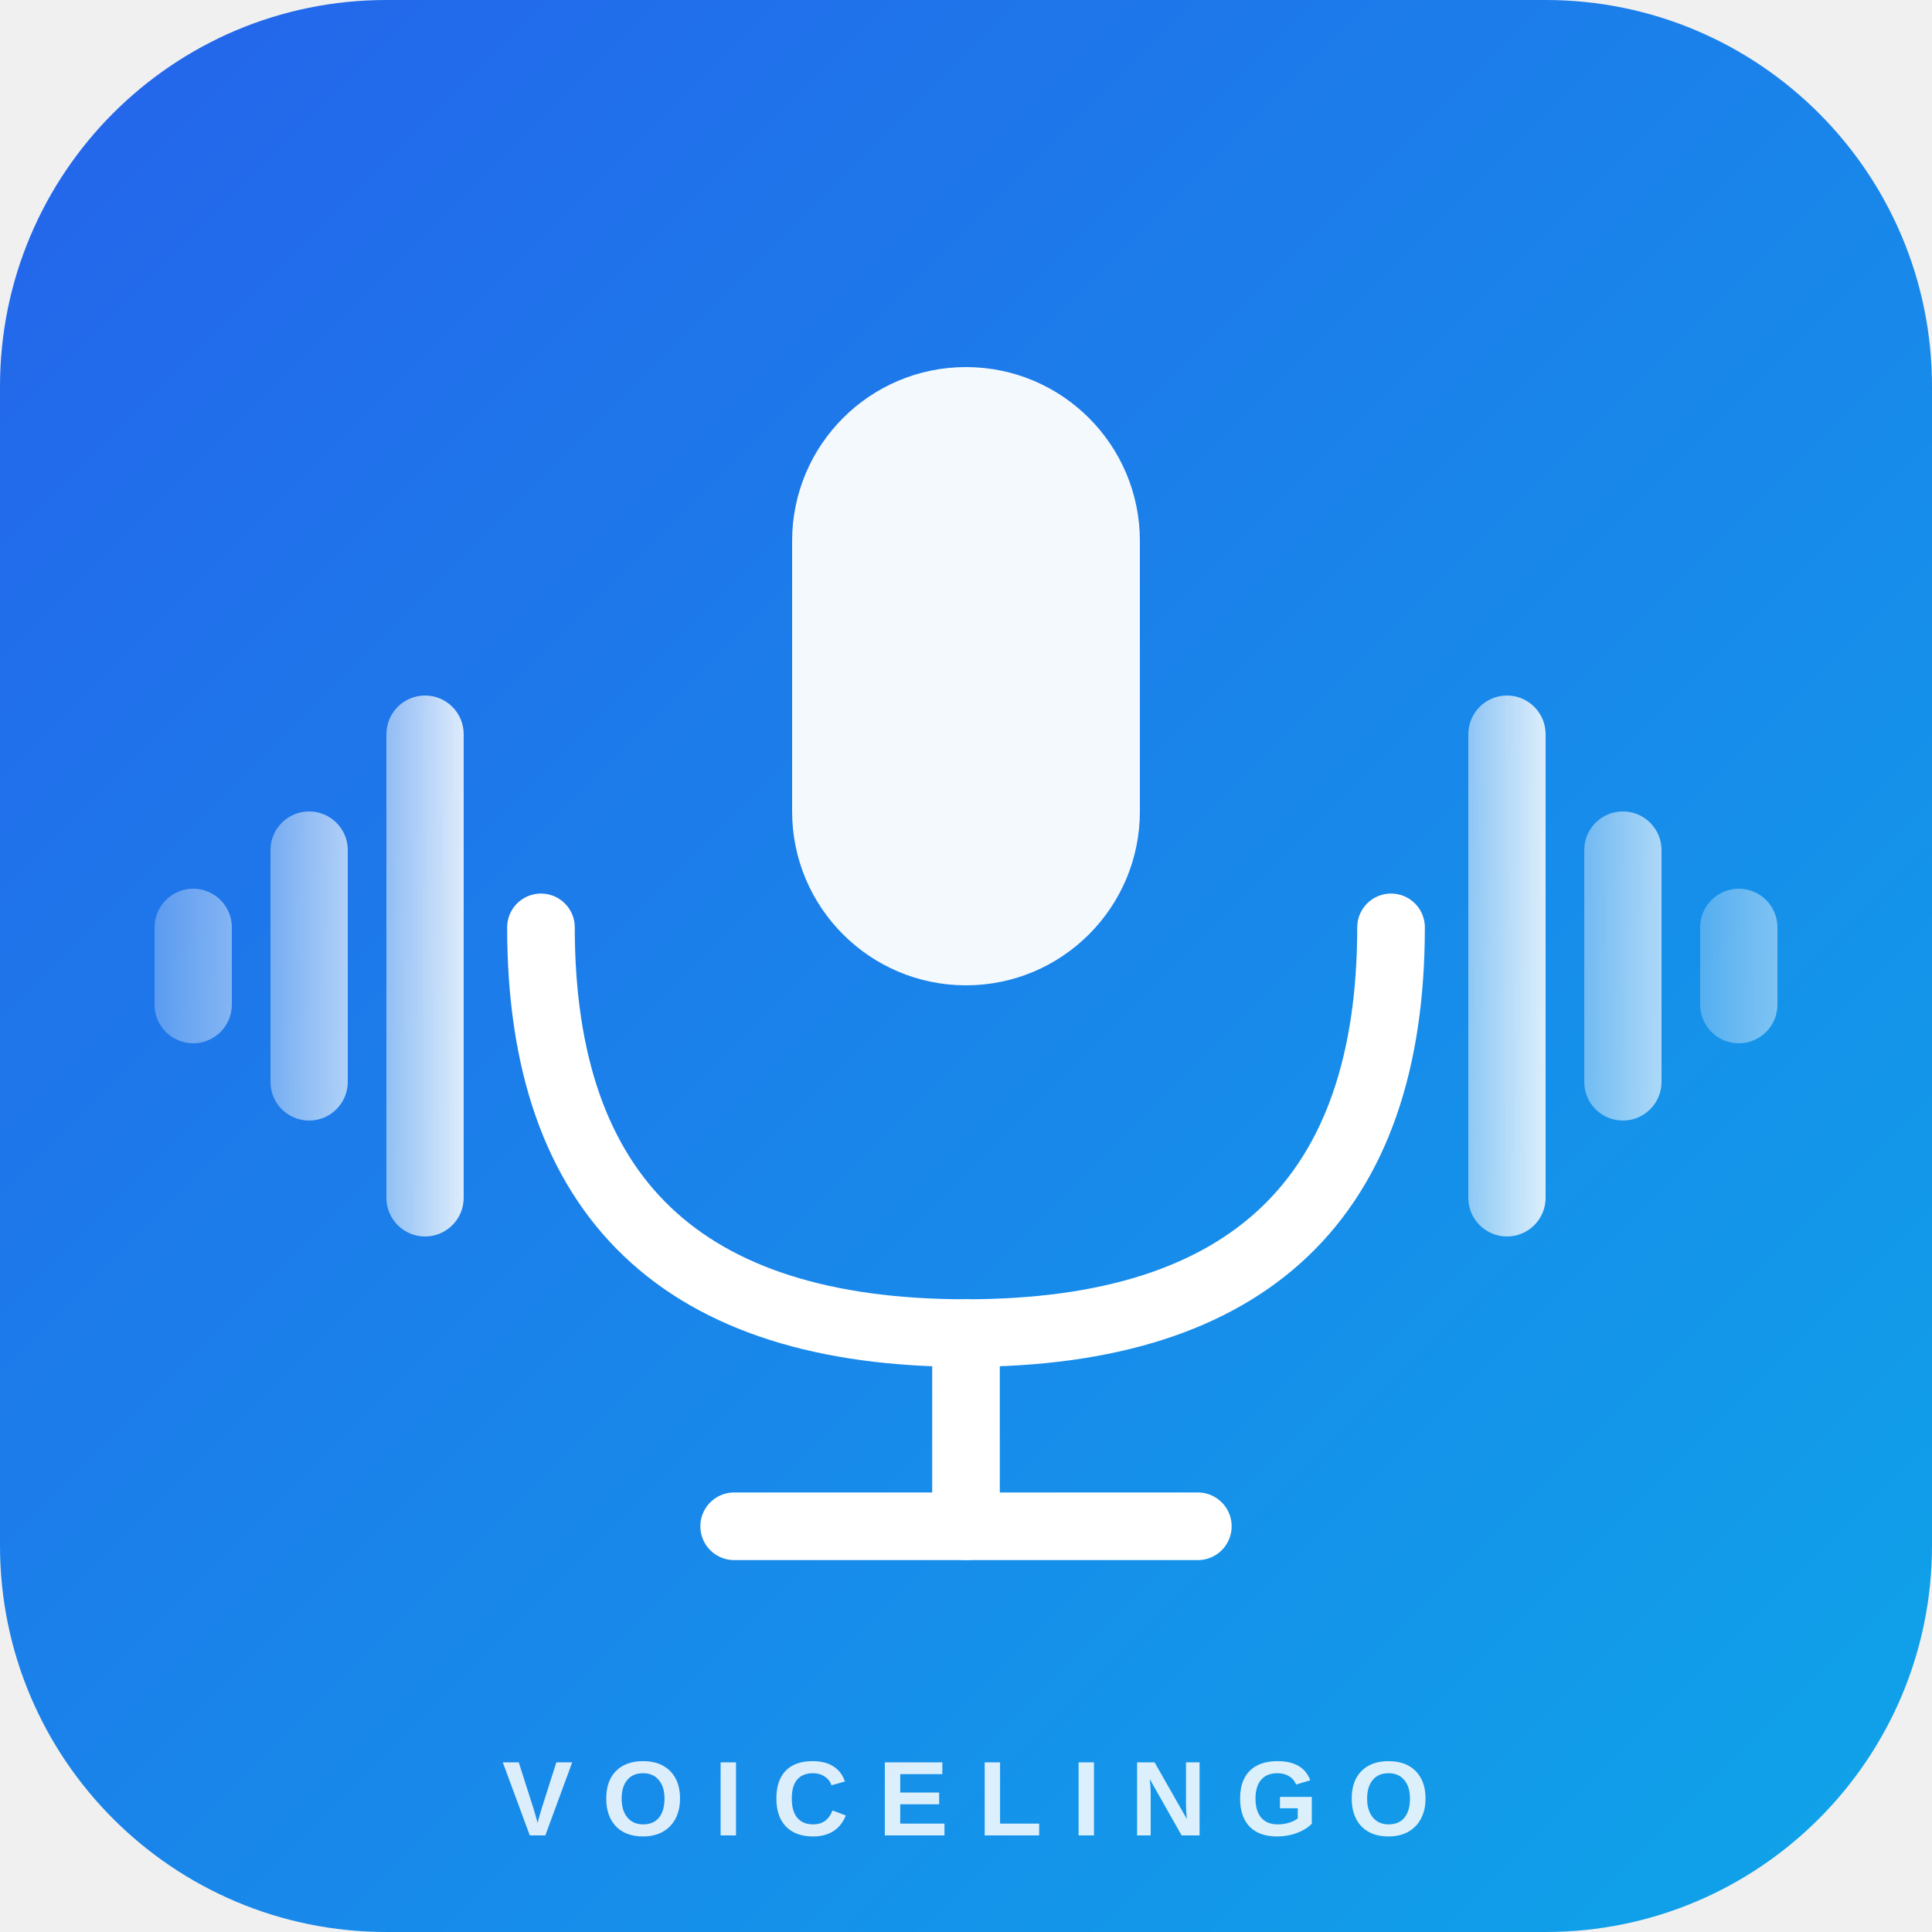
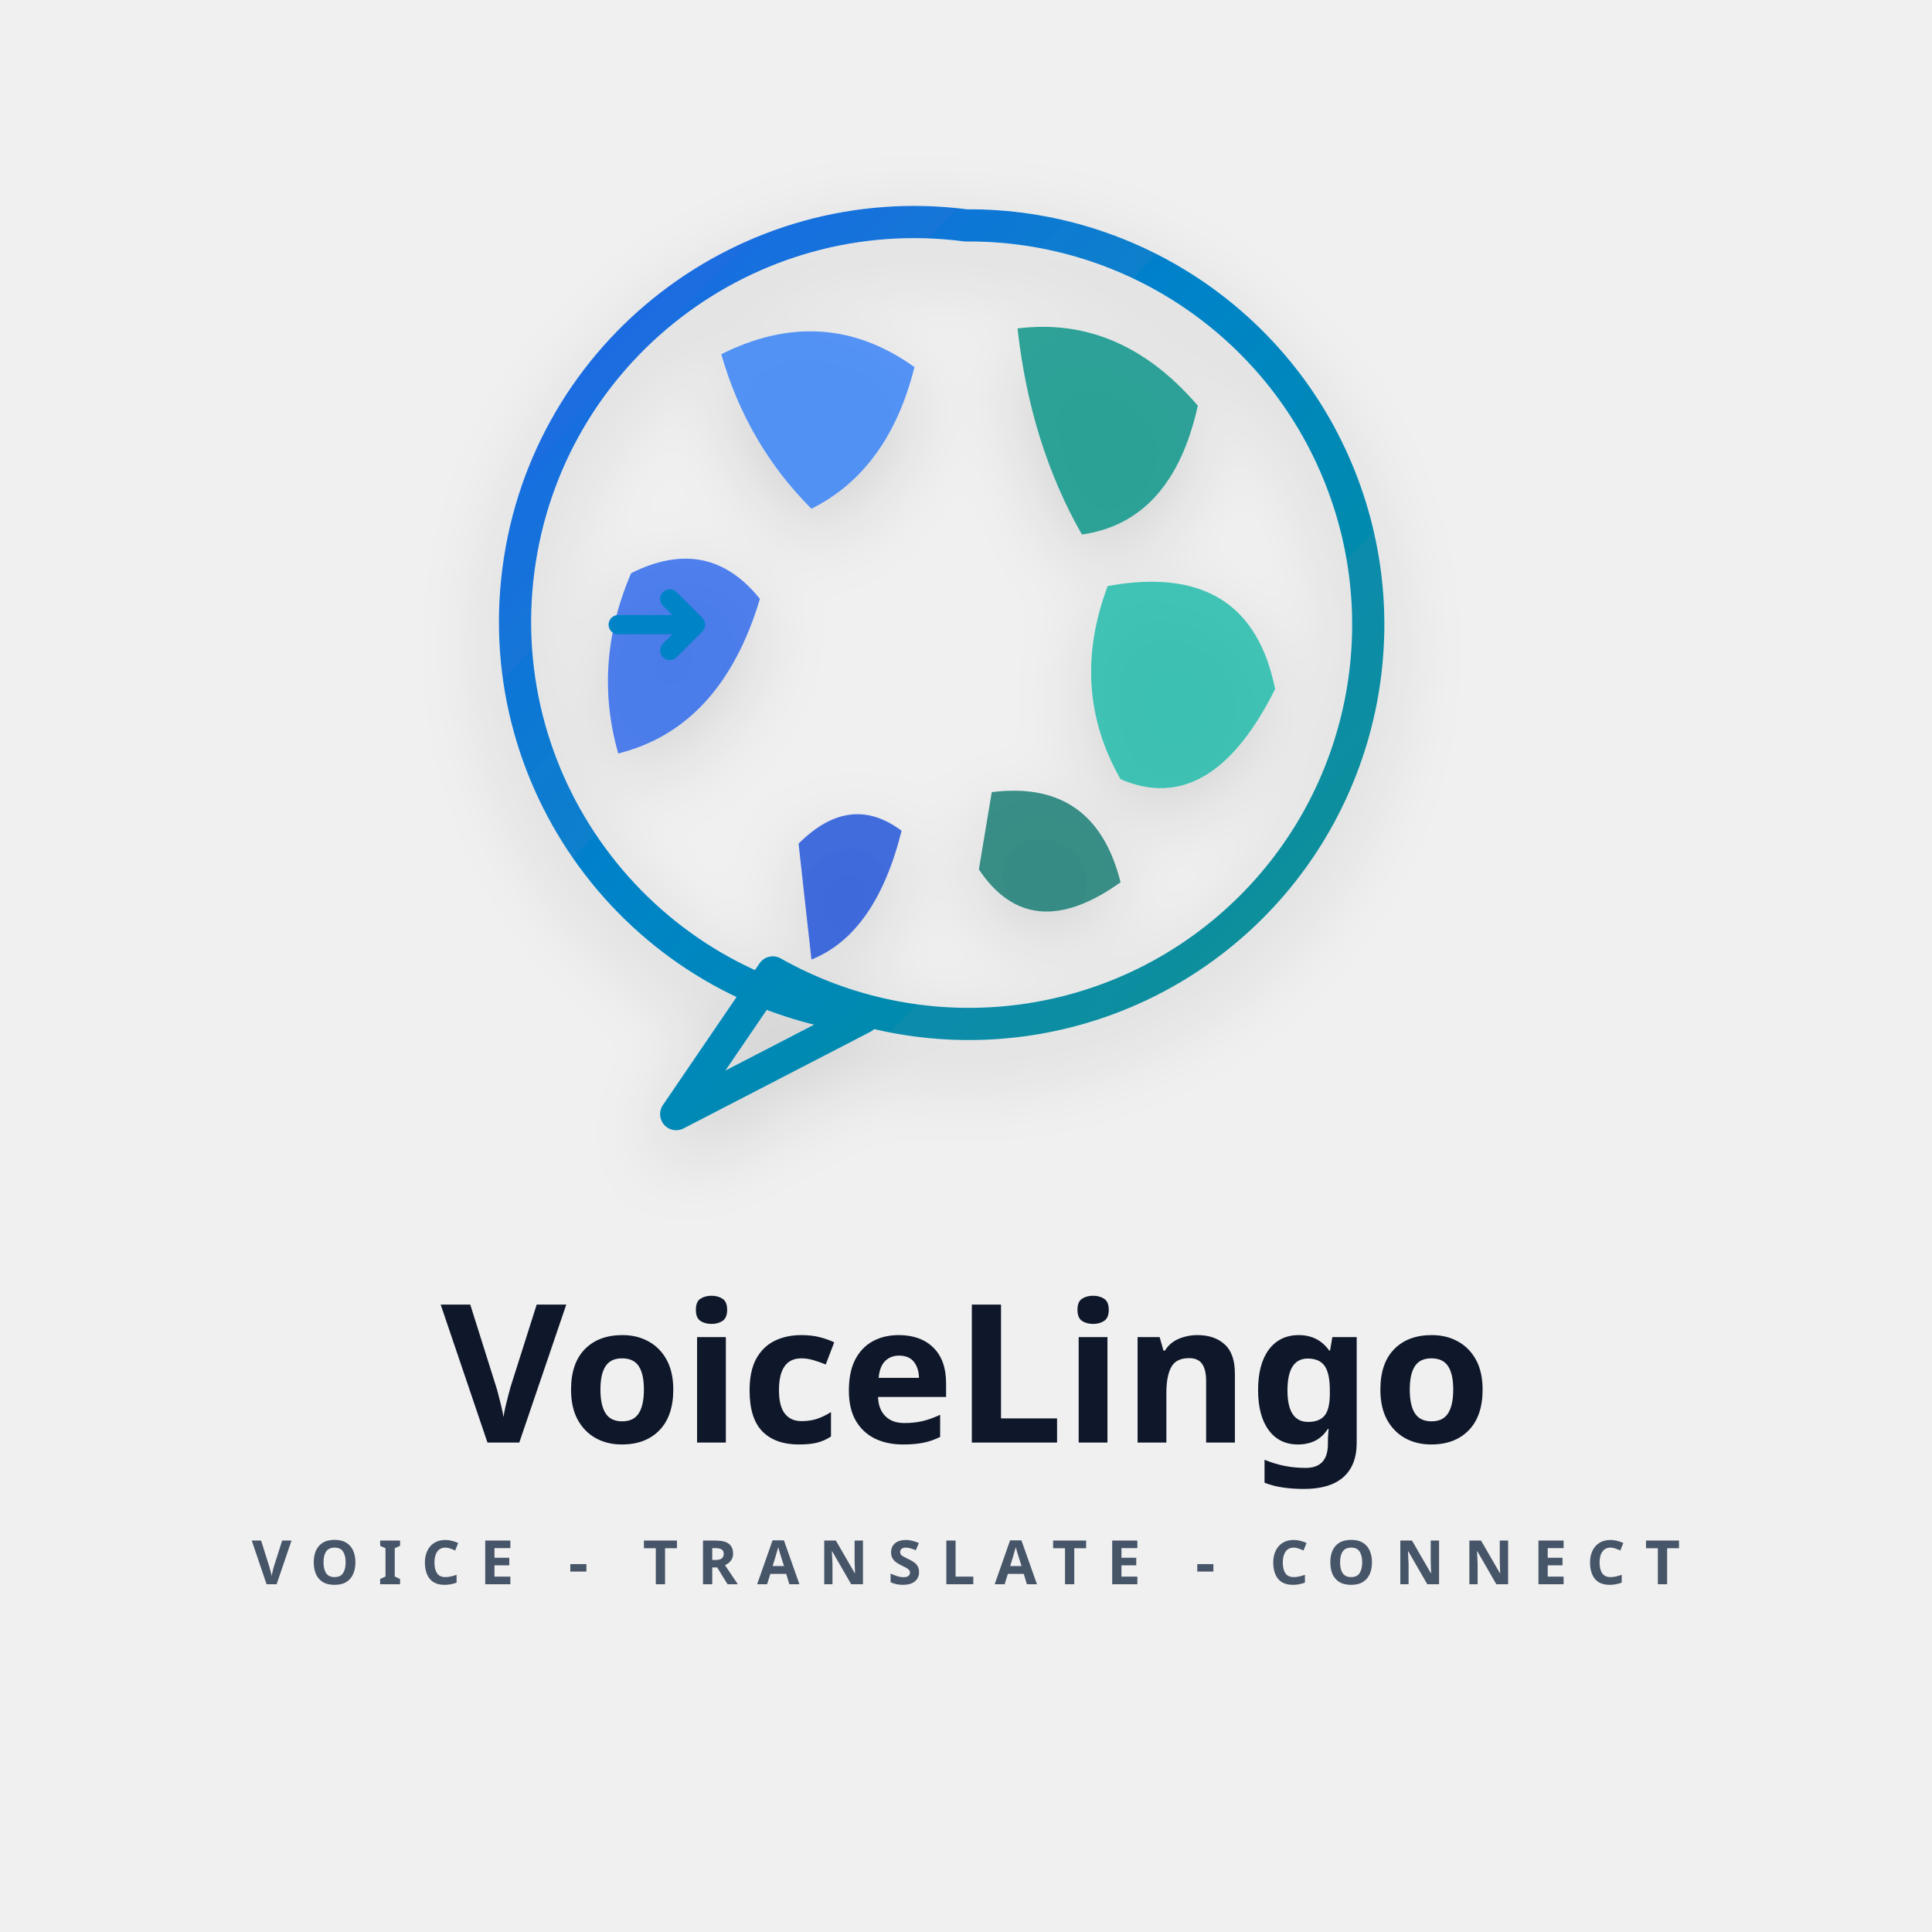
- <svg xmlns="http://www.w3.org/2000/svg" viewBox="0 0 200 200" width="200" height="200">
+ <svg xmlns="http://www.w3.org/2000/svg" viewBox="0 0 300 300" width="100%" height="100%">
  <defs>
-     <linearGradient id="bgGrad" x1="0%" y1="0%" x2="100%" y2="100%">
-       <stop offset="0%" style="stop-color:#2563eb;stop-opacity:1" />
-       <stop offset="100%" style="stop-color:#0ea5e9;stop-opacity:1" />
+     <linearGradient id="globeGrad" x1="0%" y1="0%" x2="100%" y2="100%">
+       <stop offset="0%" stop-color="#2563eb" />
+       <stop offset="45%" stop-color="#0284c7" />
+       <stop offset="100%" stop-color="#0d9488" />
    </linearGradient>
    <linearGradient id="waveGrad" x1="0%" y1="0%" x2="100%" y2="0%">
-       <stop offset="0%" style="stop-color:#ffffff;stop-opacity:0.6" />
-       <stop offset="100%" style="stop-color:#ffffff;stop-opacity:1" />
+       <stop offset="0%" stop-color="#0284c7" />
+       <stop offset="50%" stop-color="#06b6d4" />
+       <stop offset="100%" stop-color="#14b8a6" />
    </linearGradient>
+     <filter id="softGlow" x="-20%" y="-20%" width="140%" height="140%">
+       <feDropShadow dx="0" dy="4" stdDeviation="6" flood-opacity="0.15" />
+     </filter>
+     <style>
+       .bg-fill { fill: transparent; }
+       .brand-title { fill: #0f172a; font-family: 'Segoe UI', system-ui, -apple-system, sans-serif; font-weight: 800; }
+       .brand-sub { fill: #475569; font-family: 'Segoe UI', system-ui, -apple-system, sans-serif; font-weight: 600; letter-spacing: 3px; }
+       .globe-border { stroke: url(#globeGrad); stroke-width: 5; fill: none; }
+       .wave-bar { fill: url(#waveGrad); }
+ 
+       /* Adaptation automatique au Mode Sombre */
+       @media (prefers-color-scheme: dark) {
+         .brand-title { fill: #f8fafc; }
+         .brand-sub { fill: #94a3b8; }
+       }
+     </style>
  </defs>
-   <rect width="200" height="200" rx="40" ry="40" fill="url(#bgGrad)" />
-   <rect x="82" y="38" width="36" height="64" rx="18" fill="white" opacity="0.95" />
-   <path d="M 56 96 Q 56 138 100 138 Q 144 138 144 96" stroke="white" stroke-width="7" fill="none" stroke-linecap="round" />
-   <line x1="100" y1="138" x2="100" y2="158" stroke="white" stroke-width="7" stroke-linecap="round" />
-   <line x1="76" y1="158" x2="124" y2="158" stroke="white" stroke-width="7" stroke-linecap="round" />
-   <rect x="152" y="72" width="8" height="56" rx="4" fill="url(#waveGrad)" opacity="0.85" />
-   <rect x="164" y="84" width="8" height="32" rx="4" fill="url(#waveGrad)" opacity="0.65" />
-   <rect x="176" y="92" width="8" height="16" rx="4" fill="url(#waveGrad)" opacity="0.45" />
-   <rect x="40" y="72" width="8" height="56" rx="4" fill="url(#waveGrad)" opacity="0.85" />
-   <rect x="28" y="84" width="8" height="32" rx="4" fill="url(#waveGrad)" opacity="0.65" />
-   <rect x="16" y="92" width="8" height="16" rx="4" fill="url(#waveGrad)" opacity="0.45" />
-   <text x="100" y="190" text-anchor="middle" font-family="Segoe UI, Arial, sans-serif" font-size="11" font-weight="700" fill="white" opacity="0.85" letter-spacing="3">
-     VOICELINGO
-   </text>
+   <rect width="100%" height="100%" class="bg-fill" />
+   <g transform="translate(0, -5)" filter="url(#softGlow)">
+     <path class="globe-border" d="M 150 40               A 62 62 0 1 1 120 156               L 105 178               L 134 163               A 62 62 0 0 1 150 40 Z" stroke-linecap="round" stroke-linejoin="round" />
+     <path d="M 112 60 Q 128 52 142 62 Q 138 78 126 84 Q 116 74 112 60 Z" fill="#3b82f6" opacity="0.85" />
+     <path d="M 98 94 Q 110 88 118 98 Q 112 118 96 122 Q 92 108 98 94 Z" fill="#2563eb" opacity="0.8" />
+     <path d="M 124 136 Q 132 128 140 134 Q 136 150 126 154 Z" fill="#1d4ed8" opacity="0.8" />
+     <path d="M 158 56 Q 174 54 186 68 Q 182 86 168 88 Q 160 74 158 56 Z" fill="#0d9488" opacity="0.85" />
+     <path d="M 172 96 Q 194 92 198 112 Q 188 132 174 126 Q 166 112 172 96 Z" fill="#14b8a6" opacity="0.8" />
+     <path d="M 154 128 Q 170 126 174 142 Q 160 152 152 140 Z" fill="#0f766e" opacity="0.8" />
+     <path d="M 96 102 L 108 102 M 104 98 L 108 102 L 104 106" stroke="#0284c7" stroke-width="3" stroke-linecap="round" stroke-linejoin="round" fill="none" />
+     <g transform="translate(116, 102)">
+       <line x1="0" y1="-10" x2="0" y2="10" stroke="url(#waveGrad)" stroke-width="3.5" stroke-linecap="round" />
+       <line x1="6" y1="-16" x2="6" y2="16" stroke="url(#waveGrad)" stroke-width="3.5" stroke-linecap="round" />
+       <line x1="12" y1="-24" x2="12" y2="24" stroke="url(#waveGrad)" stroke-width="3.5" stroke-linecap="round" />
+       <line x1="18" y1="-30" x2="18" y2="30" stroke="url(#waveGrad)" stroke-width="4.0" stroke-linecap="round" />
+       <line x1="24" y1="-22" x2="24" y2="22" stroke="url(#waveGrad)" stroke-width="3.5" stroke-linecap="round" />
+       <line x1="30" y1="-14" x2="30" y2="14" stroke="url(#waveGrad)" stroke-width="3.5" stroke-linecap="round" />
+       <line x1="36" y1="-8" x2="36" y2="8" stroke="url(#waveGrad)" stroke-width="3.5" stroke-linecap="round" />
+       <line x1="42" y1="-2" x2="42" y2="2" stroke="url(#waveGrad)" stroke-width="3" stroke-linecap="round" />
+     </g>
+   </g>
+   <text x="150" y="224" text-anchor="middle" font-size="30" class="brand-title">VoiceLingo</text>
+   <text x="150" y="246" text-anchor="middle" font-size="9.5" class="brand-sub">VOICE - TRANSLATE - CONNECT</text>
</svg>
